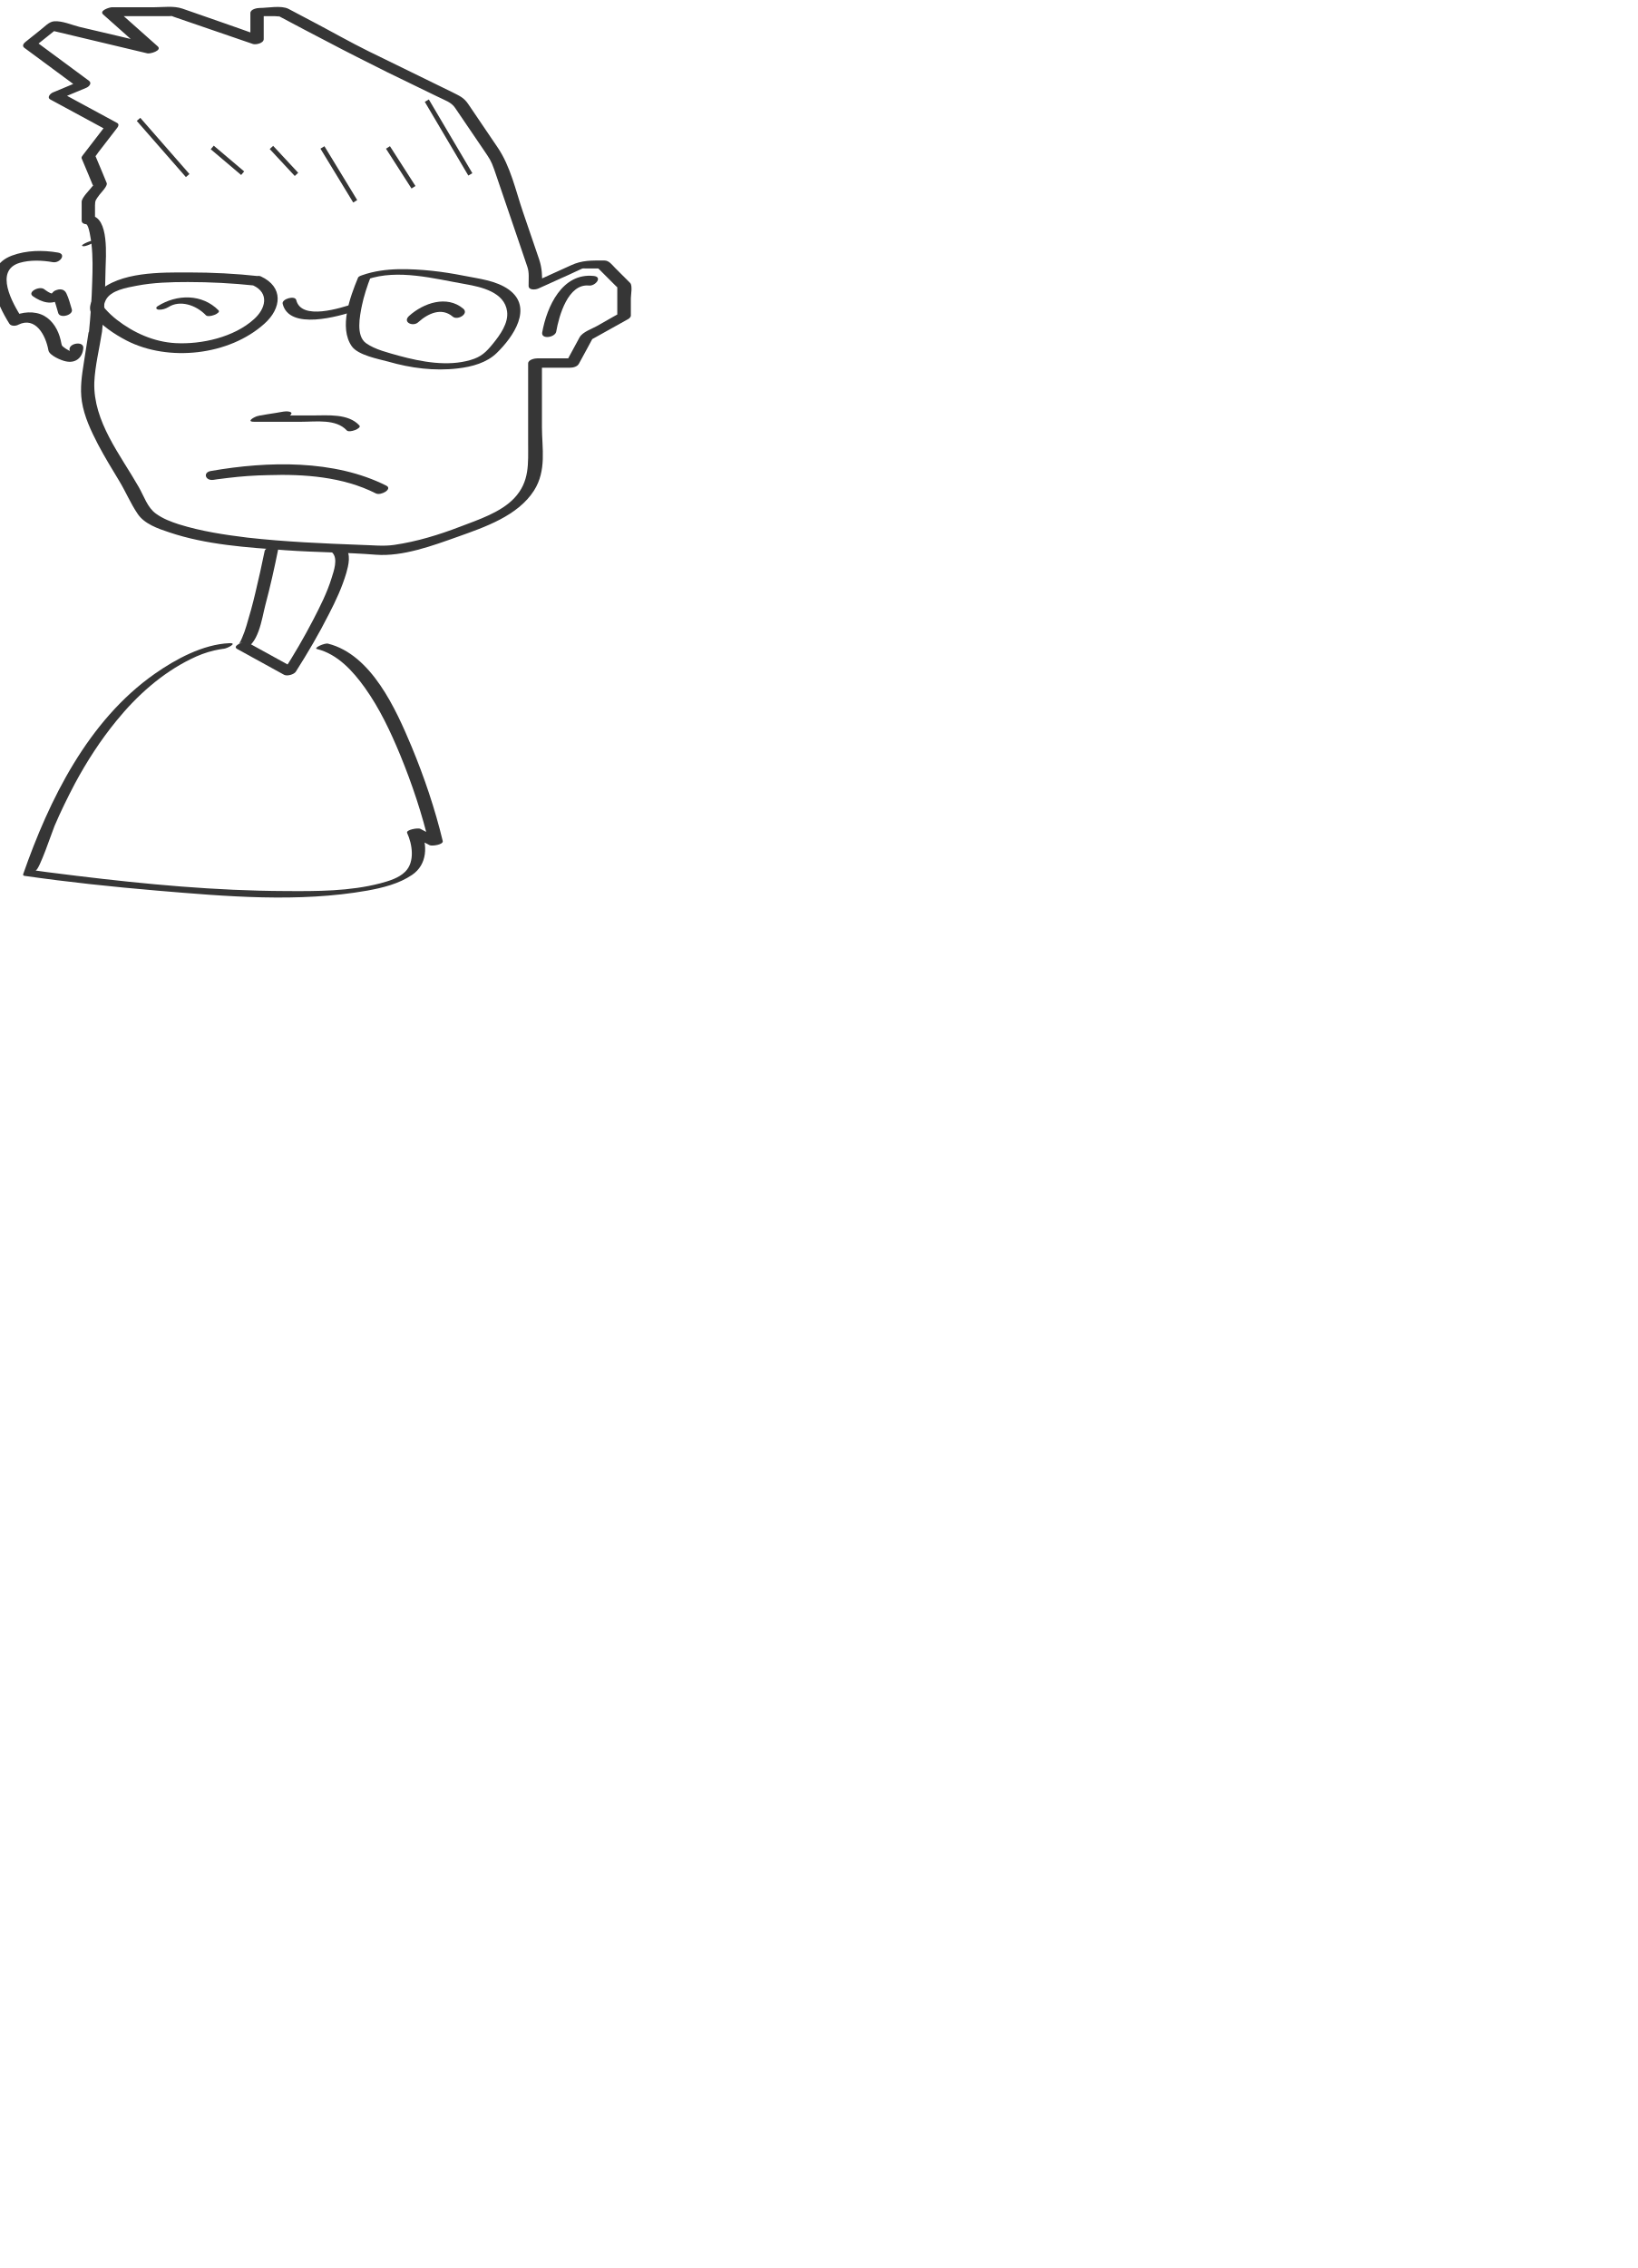
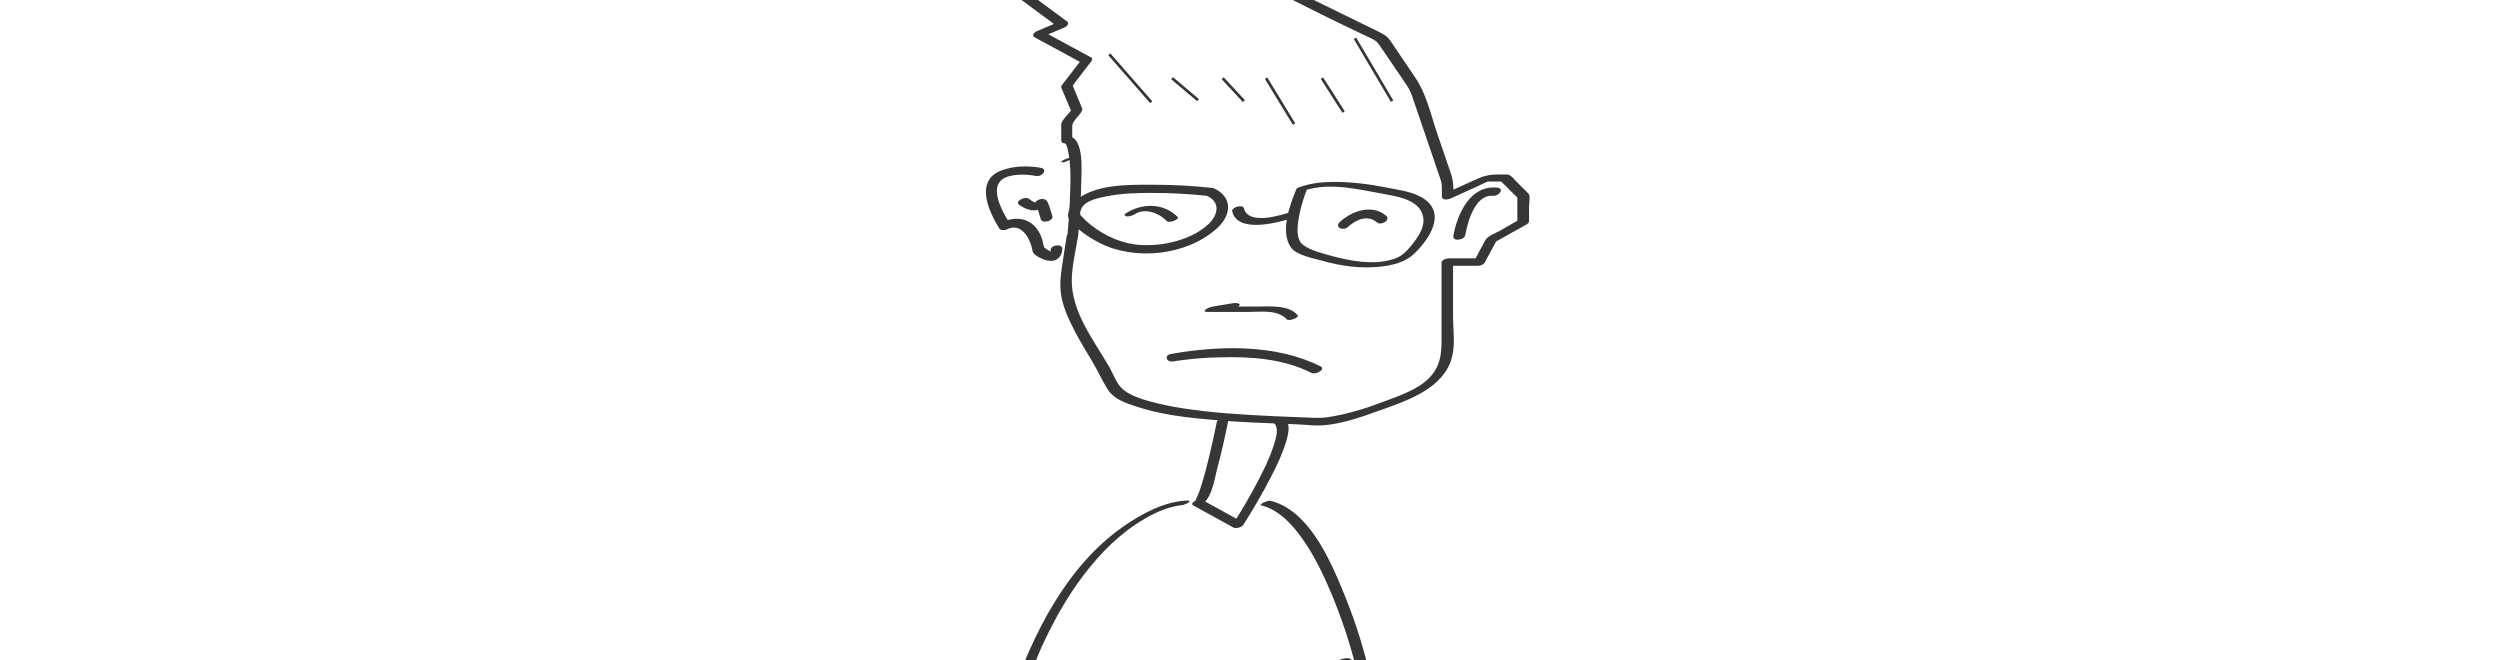
- <svg xmlns="http://www.w3.org/2000/svg" version="1.1" id="Layer_2" x="0px" y="0px" viewBox="0 0 700 969" enable-background="new 0 0 700 969" xml:space="preserve">
+ <svg xmlns="http://www.w3.org/2000/svg" version="1.1" id="Layer_1" x="0px" y="0px" viewBox="0 0 1800 475" enable-background="new 0 0 1800 475" xml:space="preserve">
  <g>
-     <path d="M37.7,104" />
+     <path d="M767.8,115.2" />
    <g>
-       <path fill="#363636" d="M35.9,105.2c1.2,0,6.6-2.4,3.8-2.4C38.4,102.8,33,105.2,35.9,105.2L35.9,105.2z" />
+       <path fill="#363636" d="M765.3,116.9c1.7,0,9.5-3.4,5.5-3.4C768.8,113.5,761.1,116.9,765.3,116.9L765.3,116.9z" />
    </g>
  </g>
  <g>
    <g>
-       <path fill="#363636" d="M43.6,141.7c0.9-8.8,1.4-17.6,1.5-26.5c0.1-5.2,1.7-22.5-6.4-23.1c0.6,0.5,1.2,1.1,1.9,1.6c0-2,0-4,0-5.9    c0-2.3,0.4-2.5,2-4.7c0.6-0.8,3.5-3.7,3-4.9c-0.7-1.7-1.4-3.4-2.1-5.1c-0.9-2.1-1.7-4.1-2.6-6.2c-0.6-1.4-0.8,0.7-0.6,0.5    c0.6-0.8,1.2-1.5,1.7-2.3c2.7-3.5,5.4-7,8.1-10.5C50.6,54,51,53,50,52.5c-8-4.3-16-8.7-24-13c-0.4,1-0.7,2-1.1,3c4-1.7,8-3.3,12-5    c1.2-0.5,2.5-2,1.1-3c-7.7-5.7-15.3-11.3-23-17c-0.1,0.9-0.3,1.8-0.4,2.6c3.3-2.7,6.7-5.3,10-8c-1.2,0.2-2.4,0.4-3.6,0.7    c14,3.3,28,6.7,42,10c1.1,0.3,6.4-1.2,4.4-3c-6-5.3-12-10.7-18-16c-1.2,1-2.5,2.1-3.7,3.1c5.7,0,11.3,0,17,0c3.2,0,6.3,0,9.5,0    c2.1,0,0.3-0.3,2.4,0.4c11.2,3.8,22.3,7.7,33.5,11.5c1.2,0.4,4.6-0.3,4.6-2.1c0-4,0-8,0-12c-1.3,0.7-2.7,1.4-4,2.2    c2.9,0,5.8,0,8.7,0c1.4,0,2.7,0.5,1.2-0.3c0.7,0.4,1.4,0.7,2.1,1.1c6.4,3.4,12.8,6.8,19.2,10.1c8.5,4.5,17.1,8.8,25.7,13.1    c7,3.4,14,6.8,21,10.2c3.8,1.9,6.2,2.5,7.9,5c4.1,6,8.2,12.1,12.3,18.1c2.5,3.7,3,4.3,4.4,8.2c3.4,10.1,6.9,20.1,10.3,30.2    c1.3,3.8,2.6,7.7,3.9,11.5c0.8,2.4,0.5,4.8,0.5,8c0,2,2.9,1.7,4.1,1.2c3.2-1.4,6.4-2.9,9.5-4.3c2.3-1,4.5-2,6.8-3.1    c0.8-0.4,1.6-0.7,2.4-1.1c1.6-0.7,1.6-0.1-0.9-0.1c2.1,0,4.2,0,6.2,0c0.8,0,1.7,0,2.5,0c-1.4,0-1.8-1-0.5,0.3    c1.6,1.6,3.3,3.3,4.9,4.9c0.7,0.7,1.5,1.5,2.2,2.2c1.1,1.1,0.7,0.5,0.7,0.4c0,4.1,0,8.2,0,12.3c0,1,1.9-1.5,0.5-0.7    c-0.7,0.4-1.3,0.7-2,1.1c-2.4,1.4-4.8,2.7-7.2,4.1c-2.1,1.2-6.1,2.5-7.4,4.8c-1.9,3.6-3.9,7.1-5.8,10.7c1.3-0.6,2.5-1.1,3.8-1.7    c-5.3,0-10.7,0-16,0c-1.1,0-4,0.5-4,2.2c0,11.3,0,22.6,0,34c0,8.7,0.7,16.5-5.9,23.5c-5.7,6.1-15.5,9.3-23.1,12.2    c-9.1,3.5-18.6,6.4-28.2,7.8c-4.7,0.7-9.5,0.1-14.2,0c-16.2-0.6-32.4-1.3-48.5-3.1C96,228.5,86,227,76.4,224    c-3.4-1.1-6.8-2.4-9.7-4.5c-3.7-2.6-5.2-7.6-7.4-11.4c-7.8-13.7-19.5-28-19-44.7C40.6,156.3,42.5,148.9,43.6,141.7    c0.4-2.6-5.5-1.7-5.8,0.6c-0.6,4.1-1.3,8.1-1.9,12.2c-0.9,5.8-1.8,11.2-0.9,17.1c1,6.4,3.9,12.5,6.9,18.3c2.8,5.3,5.9,10.4,9,15.5    c2.8,4.6,4.9,9.7,7.9,14.1c2.8,4.3,8.8,6.4,13.4,7.9c15.9,5.4,33.5,6.5,50,7.7c12.8,0.9,25.7,0.9,38.4,1.9    c11.5,0.9,24.4-3.9,35.1-7.7c11.5-4.1,25.6-8.9,32.5-19.7c5.5-8.6,3.4-18.3,3.4-27c0-9.2,0-18.5,0-27.7c-1.3,0.7-2.7,1.4-4,2.2    c5.3,0,10.7,0,16,0c1.3,0,3.1-0.4,3.8-1.7c1.2-2.3,2.5-4.5,3.7-6.8c0.7-1.3,1.4-2.6,2.1-3.9c0.5-1-1.2,0.9-0.5,0.4    c0.4-0.2,0.7-0.4,1.1-0.6c4.9-2.7,9.8-5.5,14.7-8.2c0.4-0.2,1.1-0.9,1.1-1.4c0-2.5,0-5,0-7.5c0-1.3,0.8-5.4-0.3-6.5    c-2.1-2.1-4.3-4.3-6.4-6.4c-1.4-1.4-2.6-3.2-4.6-3.2c-5.5,0-9.5-0.2-14.4,2.1c-5.4,2.5-10.9,4.9-16.3,7.4c1.4,0.4,2.8,0.8,4.1,1.2    c0-4.3,0-7.3-1.3-11.2c-2.3-6.7-4.6-13.5-6.9-20.2c-3.2-9.4-5.3-19.5-10.9-27.7c-4.1-6.1-8.3-12.2-12.4-18.3c-2-3-3.8-3.6-7.1-5.3    c-11.9-5.8-23.8-11.6-35.6-17.4c-7.9-3.9-15.6-8.3-23.4-12.4c-3.6-1.9-7.2-3.8-10.8-5.7c-3.1-1.6-8.9-0.4-12.3-0.4    c-1.1,0-4,0.5-4,2.2c0,4,0,8,0,12c1.5-0.7,3.1-1.4,4.6-2.1C100.3,11.4,89.1,7.6,78,3.7c-3.8-1.3-8.2-0.6-12.2-0.6c-6,0-12,0-18,0    c-0.9,0-5.6,1.4-3.7,3.1c6,5.3,12,10.7,18,16c1.5-1,2.9-2,4.4-3c-10.8-2.6-21.7-5.2-32.5-7.7c-3.2-0.8-7.5-2.7-10.9-2.4    c-2.2,0.2-4,2.3-5.7,3.6c-2.2,1.7-4.3,3.5-6.5,5.2c-0.9,0.7-1.6,1.8-0.4,2.6c7.7,5.7,15.3,11.3,23,17c0.4-1,0.7-2,1.1-3    c-4,1.7-8,3.3-12,5c-1,0.4-2.7,2.1-1.1,3c8,4.3,16,8.7,24,13c0-0.7-0.1-1.5-0.1-2.2c-3.3,4.3-6.7,8.7-10,13    c-0.3,0.4-0.7,0.9-0.5,1.4c1,2.3,1.9,4.6,2.9,6.9c0.5,1.3,1.1,2.6,1.6,3.9c0.7,1.8,0.9,0,0,1.2c-1,1.4-4.5,4.7-4.5,6.5    c0,2.7,0,5.3,0,8c0,1.1,0.9,1.5,1.9,1.6c1.2,0.1,2.1,6.9,2.3,8.5c0.6,5.4,0.5,10.9,0.3,16.3c-0.2,7.2-0.7,14.4-1.4,21.5    C37.5,145,43.4,144,43.6,141.7L43.6,141.7z" />
+       <path fill="#363636" d="M776.3,169.3c1.3-12.6,2-25.3,2.2-38c0.1-7.5,2.4-32.3-9.2-33.2c0.9,0.7,1.7,1.6,2.7,2.3    c0-2.9,0-5.7,0-8.5c0-3.3,0.6-3.6,2.9-6.7c0.9-1.1,5-5.3,4.3-7c-1-2.4-2-4.9-3-7.3c-1.3-3-2.4-5.9-3.7-8.9c-0.9-2-1.1,1-0.9,0.7    c0.9-1.1,1.7-2.2,2.4-3.3c3.9-5,7.8-10.1,11.6-15.1c0.7-0.9,1.3-2.3-0.1-3c-11.5-6.2-23-12.5-34.5-18.7c-0.6,1.4-1,2.9-1.6,4.3    c5.7-2.4,11.5-4.7,17.2-7.2c1.7-0.7,3.6-2.9,1.6-4.3c-11.1-8.2-22-16.2-33-24.4c-0.1,1.3-0.4,2.6-0.6,3.7    c4.7-3.9,9.6-7.6,14.4-11.5c-1.7,0.3-3.4,0.6-5.2,1C764-11,784.1-6.1,804.2-1.4c1.6,0.4,9.2-1.7,6.3-4.3    c-8.6-7.6-17.2-15.4-25.8-23c-1.7,1.4-3.6,3-5.3,4.5c8.2,0,16.2,0,24.4,0c4.6,0,9,0,13.6,0c3,0,0.4-0.4,3.4,0.6    c16.1,5.5,32,11.1,48.1,16.5c1.7,0.6,6.6-0.4,6.6-3c0-5.7,0-11.5,0-17.2c-1.9,1-3.9,2-5.7,3.2c4.2,0,8.3,0,12.5,0    c2,0,3.9,0.7,1.7-0.4c1,0.6,2,1,3,1.6c9.2,4.9,18.4,9.8,27.6,14.5c12.2,6.5,24.6,12.6,36.9,18.8c10.1,4.9,20.1,9.8,30.2,14.6    c5.5,2.7,8.9,3.6,11.3,7.2c5.9,8.6,11.8,17.4,17.7,26c3.6,5.3,4.3,6.2,6.3,11.8c4.9,14.5,9.9,28.9,14.8,43.4    c1.9,5.5,3.7,11.1,5.6,16.5c1.1,3.4,0.7,6.9,0.7,11.5c0,2.9,4.2,2.4,5.9,1.7c4.6-2,9.2-4.2,13.6-6.2c3.3-1.4,6.5-2.9,9.8-4.5    c1.1-0.6,2.3-1,3.4-1.6c2.3-1,2.3-0.1-1.3-0.1c3,0,6,0,8.9,0c1.1,0,2.4,0,3.6,0c-2,0-2.6-1.4-0.7,0.4c2.3,2.3,4.7,4.7,7,7    c1,1,2.2,2.2,3.2,3.2c1.6,1.6,1,0.7,1,0.6c0,5.9,0,11.8,0,17.7c0,1.4,2.7-2.2,0.7-1c-1,0.6-1.9,1-2.9,1.6c-3.4,2-6.9,3.9-10.3,5.9    c-3,1.7-8.8,3.6-10.6,6.9c-2.7,5.2-5.6,10.2-8.3,15.4c1.9-0.9,3.6-1.6,5.5-2.4c-7.6,0-15.4,0-23,0c-1.6,0-5.7,0.7-5.7,3.2    c0,16.2,0,32.4,0,48.8c0,12.5,1,23.7-8.5,33.7c-8.2,8.8-22.3,13.4-33.2,17.5c-13.1,5-26.7,9.2-40.5,11.2c-6.7,1-13.6,0.1-20.4,0    c-23.3-0.9-46.5-1.9-69.6-4.5c-14.1-1.7-28.4-3.9-42.2-8.2c-4.9-1.6-9.8-3.4-13.9-6.5c-5.3-3.7-7.5-10.9-10.6-16.4    c-11.2-19.7-28-40.2-27.3-64.2C772,190.3,774.7,179.7,776.3,169.3c0.6-3.7-7.9-2.4-8.3,0.9c-0.9,5.9-1.9,11.6-2.7,17.5    c-1.3,8.3-2.6,16.1-1.3,24.6c1.4,9.2,5.6,17.9,9.9,26.3c4,7.6,8.5,14.9,12.9,22.3c4,6.6,7,13.9,11.3,20.2    c4,6.2,12.6,9.2,19.2,11.3c22.8,7.8,48.1,9.3,71.8,11.1c18.4,1.3,36.9,1.3,55.1,2.7c16.5,1.3,35-5.6,50.4-11.1    c16.5-5.9,36.8-12.8,46.7-28.3c7.9-12.3,4.9-26.3,4.9-38.8c0-13.2,0-26.6,0-39.8c-1.9,1-3.9,2-5.7,3.2c7.6,0,15.4,0,23,0    c1.9,0,4.5-0.6,5.5-2.4c1.7-3.3,3.6-6.5,5.3-9.8c1-1.9,2-3.7,3-5.6c0.7-1.4-1.7,1.3-0.7,0.6c0.6-0.3,1-0.6,1.6-0.9    c7-3.9,14.1-7.9,21.1-11.8c0.6-0.3,1.6-1.3,1.6-2c0-3.6,0-7.2,0-10.8c0-1.9,1.1-7.8-0.4-9.3c-3-3-6.2-6.2-9.2-9.2    c-2-2-3.7-4.6-6.6-4.6c-7.9,0-13.6-0.3-20.7,3c-7.8,3.6-15.6,7-23.4,10.6c2,0.6,4,1.1,5.9,1.7c0-6.2,0-10.5-1.9-16.1    c-3.3-9.6-6.6-19.4-9.9-29c-4.6-13.5-7.6-28-15.6-39.8c-5.9-8.8-11.9-17.5-17.8-26.3c-2.9-4.3-5.5-5.2-10.2-7.6    c-17.1-8.3-34.2-16.7-51.1-25c-11.3-5.6-22.4-11.9-33.6-17.8c-5.2-2.7-10.3-5.5-15.5-8.2c-4.5-2.3-12.8-0.6-17.7-0.6    c-1.6,0-5.7,0.7-5.7,3.2c0,5.7,0,11.5,0,17.2c2.2-1,4.5-2,6.6-3c-16.2-5.9-32.3-11.3-48.2-16.9c-5.5-1.9-11.8-0.9-17.5-0.9    c-8.6,0-17.2,0-25.8,0c-1.3,0-8,2-5.3,4.5c8.6,7.6,17.2,15.4,25.8,23c2.2-1.4,4.2-2.9,6.3-4.3c-15.5-3.7-31.2-7.5-46.7-11.1    c-4.6-1.1-10.8-3.9-15.6-3.4c-3.2,0.3-5.7,3.3-8.2,5.2c-3.2,2.4-6.2,5-9.3,7.5c-1.3,1-2.3,2.6-0.6,3.7c11.1,8.2,22,16.2,33,24.4    c0.6-1.4,1-2.9,1.6-4.3c-5.7,2.4-11.5,4.7-17.2,7.2c-1.4,0.6-3.9,3-1.6,4.3c11.5,6.2,23,12.5,34.5,18.7c0-1-0.1-2.2-0.1-3.2    c-4.7,6.2-9.6,12.5-14.4,18.7c-0.4,0.6-1,1.3-0.7,2c1.4,3.3,2.7,6.6,4.2,9.9c0.7,1.9,1.6,3.7,2.3,5.6c1,2.6,1.3,0,0,1.7    c-1.4,2-6.5,6.7-6.5,9.3c0,3.9,0,7.6,0,11.5c0,1.6,1.3,2.2,2.7,2.3c1.7,0.1,3,9.9,3.3,12.2c0.9,7.8,0.7,15.6,0.4,23.4    c-0.3,10.3-1,20.7-2,30.9C767.6,174.1,776,172.6,776.3,169.3L776.3,169.3z" />
    </g>
  </g>
  <g>
    <g>
-       <path fill="#363636" d="M24.7,107.9c-6.4-1.1-13.4-1-19.6,1.3c-13.6,5.1-6.5,20.5-1.1,29.1c0.8,1.2,2.9,1,3.9,0.4    c7.2-3.5,11.6,4.3,12.8,11c0.4,2.2,5.7,4.4,7.5,4.7c4.1,0.9,7.1-1.6,7.4-5.7c0.2-3-5.7-2.2-5.9,0.4c-0.1,1.7,1.7,1.4,0.5,1    c-0.8-0.3-1.5-0.8-2.2-1.2c-2.1-1.4-1.5-1.4-2.1-3.7c-1-4.2-3.3-8.2-7.1-10.3c-4.1-2.2-9.4-1.7-13.5,0.3c1.3,0.1,2.6,0.3,3.9,0.4    c-3.8-6-11.8-20-0.8-23.3c4.4-1.3,9.6-1.1,14.1-0.3C25.6,112.6,28.6,108.5,24.7,107.9L24.7,107.9z" />
+       <path fill="#363636" d="M749.2,120.8c-9.2-1.6-19.2-1.4-28.1,1.9c-19.5,7.3-9.3,29.4-1.6,41.8c1.1,1.7,4.2,1.4,5.6,0.6    c10.3-5,16.7,6.2,18.4,15.8c0.6,3.2,8.2,6.3,10.8,6.7c5.9,1.3,10.2-2.3,10.6-8.2c0.3-4.3-8.2-3.2-8.5,0.6c-0.1,2.4,2.4,2,0.7,1.4    c-1.1-0.4-2.2-1.1-3.2-1.7c-3-2-2.2-2-3-5.3c-1.4-6-4.7-11.8-10.2-14.8c-5.9-3.2-13.5-2.4-19.4,0.4c1.9,0.1,3.7,0.4,5.6,0.6    c-5.5-8.6-16.9-28.7-1.1-33.5c6.3-1.9,13.8-1.6,20.2-0.4C750.5,127.5,754.8,121.7,749.2,120.8L749.2,120.8z" />
    </g>
  </g>
  <g>
    <g>
-       <path fill="#363636" d="M110.7,118c-9.9-1.1-20-1.6-30-1.6c-11.8,0-29.5-0.4-38.8,8.4c-2.3,2.2-4.9,6.8-2.4,9.7    c4,4.6,9.2,8.2,14.6,11c17.9,9.2,43.8,6.4,58.9-7.2c7.4-6.6,8.2-15.7-1.5-20.2c-2.3-1.1-6.7,2.3-3.4,3.8    c7.2,3.3,5.4,10.1,0.4,14.5c-8.5,7.7-22.4,10.8-33.5,10.2c-9.2-0.5-17.9-4.4-25.1-10c-1.8-1.4-3.5-3-5-4.7c-0.9-1-0.3-2.4,0.3-3.7    c2.1-4.2,9-5.3,13.1-6.1c7.2-1.4,14.7-1.6,22-1.6c9.5,0,19.1,0.5,28.5,1.5C111.5,122.4,114.7,118.4,110.7,118z" />
+       <path fill="#363636" d="M872.7,135.3c-14.2-1.6-28.7-2.3-43.1-2.3c-16.9,0-42.4-0.6-55.7,12.1c-3.3,3.2-7,9.8-3.4,13.9    c5.7,6.6,13.2,11.8,21,15.8c25.7,13.2,62.9,9.2,84.6-10.3c10.6-9.5,11.8-22.5-2.2-29c-3.3-1.6-9.6,3.3-4.9,5.5    c10.3,4.7,7.8,14.5,0.6,20.8c-12.2,11.1-32.2,15.5-48.1,14.6c-13.2-0.7-25.7-6.3-36-14.4c-2.6-2-5-4.3-7.2-6.7    c-1.3-1.4-0.4-3.4,0.4-5.3c3-6,12.9-7.6,18.8-8.8c10.3-2,21.1-2.3,31.6-2.3c13.6,0,27.4,0.7,40.9,2.2    C873.8,141.6,878.4,135.9,872.7,135.3z" />
    </g>
  </g>
  <g>
    <g>
-       <path fill="#363636" d="M152.9,118.9c-3.3,8-8.1,21-2.6,29c2.7,3.9,11.6,5.5,15.6,6.6c9.7,2.8,19.8,4.1,29.8,2.9    c6-0.7,12.3-2.4,16.6-6.6c7-6.8,15.8-19.4,5.1-27.1c-5.5-3.9-12.8-4.6-19.2-5.9c-9.1-1.8-18.3-2.9-27.6-2.8    c-5.4,0.1-10.8,0.8-15.9,2.6c-3.9,1.3-0.3,2.7,2.1,1.8c13.3-4.6,28.8-0.3,42.1,2c6.8,1.2,16.7,3.4,17.8,11.6c0.7,5-3,10.1-6,13.8    c-3,3.7-5.1,5.7-9.6,7c-9.8,2.9-21,0.8-30.6-1.8c-4.5-1.3-10.2-2.6-14.1-5.4c-4.4-3.2-2.6-11.6-1.8-15.8c0.9-4.3,2.3-8.6,3.9-12.7    C159.2,116.6,153.5,117.2,152.9,118.9z" />
+       <path fill="#363636" d="M933.2,136.6c-4.7,11.5-11.6,30.2-3.7,41.6c3.9,5.6,16.7,7.9,22.4,9.5c13.9,4,28.4,5.9,42.8,4.2    c8.6-1,17.7-3.4,23.8-9.5c10.1-9.8,22.7-27.9,7.3-38.9c-7.9-5.6-18.4-6.6-27.6-8.5c-13.1-2.6-26.3-4.2-39.6-4    c-7.8,0.1-15.5,1.1-22.8,3.7c-5.6,1.9-0.4,3.9,3,2.6c19.1-6.6,41.3-0.4,60.4,2.9c9.8,1.7,24,4.9,25.6,16.7    c1,7.2-4.3,14.5-8.6,19.8c-4.3,5.3-7.3,8.2-13.8,10.1c-14.1,4.2-30.2,1.1-43.9-2.6c-6.5-1.9-14.6-3.7-20.2-7.8    c-6.3-4.6-3.7-16.7-2.6-22.7c1.3-6.2,3.3-12.3,5.6-18.2C942.3,133.3,934.1,134.1,933.2,136.6z" />
    </g>
  </g>
  <g>
    <g>
-       <path fill="#363636" d="M120.8,129.8c2.8,11.5,24,5.4,31.4,2.9c3.4-1.1,2.7-4.1-0.8-3c-5.8,1.9-22.6,7.4-24.8-1.5    C126.1,126.1,120.3,127.7,120.8,129.8L120.8,129.8z" />
+       <path fill="#363636" d="M887.2,152.2c4,16.5,34.5,7.8,45.1,4.2c4.9-1.6,3.9-5.9-1.1-4.3c-8.3,2.7-32.4,10.6-35.6-2.2    C894.8,146.9,886.4,149.2,887.2,152.2L887.2,152.2z" />
    </g>
  </g>
  <g>
    <g>
-       <path fill="#363636" d="M237.7,141.7c1.2-6.9,5.1-20.6,14-19.7c2.7,0.3,6-3.7,2-4.1c-13.5-1.4-20,13.1-22,24.2    C231.3,145.1,237.2,144.2,237.7,141.7L237.7,141.7z" />
+       <path fill="#363636" d="M1055,169.3c1.7-9.9,7.3-29.6,20.1-28.3c3.9,0.4,8.6-5.3,2.9-5.9c-19.4-2-28.7,18.8-31.6,34.7    C1045.8,174.2,1054.3,172.9,1055,169.3L1055,169.3z" />
    </g>
  </g>
  <g>
    <g>
-       <path fill="#363636" d="M14.1,126.6c3.6,2.5,8.2,4.1,12,0.9c0.3-0.2,0.5-0.5,0.8-0.8c0.2-0.2,0.5-0.5-0.2,0.1    c-1.7,1.1-3.1,1.2-4.1,0.1c0,0.1,0.1,0.1,0.1,0.2c0.7,1.2,1.6,4.8,2.2,6.7c0.8,2.4,6.5,0.8,5.8-1.6c-0.7-2.3-1.3-4.7-2.3-6.8    c-0.9-2-2.9-2.1-4.7-1.3c-0.6,0.2-1.1,0.7-1.5,1.2c-0.1,0.1-0.2,0.3-0.3,0.4c-0.5,0.5,0,0-0.2,0.2c0.6-0.4,1.5-0.2,0.7-0.4    c-1.3-0.3-2.5-1.2-3.6-2C16.7,122.1,11.5,124.8,14.1,126.6L14.1,126.6z" />
+       <path fill="#363636" d="M734,147.6c5.2,3.6,11.8,5.9,17.2,1.3c0.4-0.3,0.7-0.7,1.1-1.1c0.3-0.3,0.7-0.7-0.3,0.1    c-2.4,1.6-4.5,1.7-5.9,0.1c0,0.1,0.1,0.1,0.1,0.3c1,1.7,2.3,6.9,3.2,9.6c1.1,3.4,9.3,1.1,8.3-2.3c-1-3.3-1.9-6.7-3.3-9.8    c-1.3-2.9-4.2-3-6.7-1.9c-0.9,0.3-1.6,1-2.2,1.7c-0.1,0.1-0.3,0.4-0.4,0.6c-0.7,0.7,0,0-0.3,0.3c0.9-0.6,2.2-0.3,1-0.6    c-1.9-0.4-3.6-1.7-5.2-2.9C737.7,141.2,730.2,145.1,734,147.6L734,147.6z" />
    </g>
  </g>
  <g>
    <g>
-       <path fill="#363636" d="M72,131.2c4.8-3.1,11.7-1,16,3.5c1.2,1.2,6.6-0.9,5.4-2.1c-7-7.1-17.8-7-26-1.8c-1,0.6-0.7,1.4,0.4,1.5    C69.3,132.4,70.8,131.9,72,131.2L72,131.2z" />
+       <path fill="#363636" d="M817.1,154.2c6.9-4.5,16.8-1.4,23,5c1.7,1.7,9.5-1.3,7.8-3c-10.1-10.2-25.6-10.1-37.3-2.6    c-1.4,0.9-1,2,0.6,2.2C813.2,156,815.4,155.2,817.1,154.2L817.1,154.2z" />
    </g>
  </g>
  <g>
    <g>
-       <path fill="#363636" d="M178.7,137.7c4.2-3.8,10-6.5,14.8-2.4c2,1.7,7-1.2,4.5-3.4c-7-5.9-17-2.5-23.2,3.1    C171.9,137.7,176.5,139.7,178.7,137.7L178.7,137.7z" />
+       <path fill="#363636" d="M970.3,163.6c6-5.5,14.4-9.3,21.2-3.4c2.9,2.4,10.1-1.7,6.5-4.9c-10.1-8.5-24.4-3.6-33.3,4.5    C960.5,163.6,967.1,166.4,970.3,163.6L970.3,163.6z" />
    </g>
  </g>
  <g>
    <g>
-       <path fill="#363636" d="M116.3,180c2.1-0.5,6.5-1,8-2.9c0.2-0.2,0.4-0.6,0.1-0.9c-1.5-1-4.8,0-6.4,0.2c-2.6,0.4-5.2,0.8-7.7,1.3    c-1.5,0.3-5.4,2.5-1.7,2.5c6.8,0,13.5,0,20.2,0c6.3,0,14.8-1.3,19.4,3.7c1.1,1.2,6.5-0.9,5.4-2.1c-4.7-5.2-13.5-4.3-19.9-4.3    c-7.6,0-15.2,0-22.7,0c-0.6,0.8-1.1,1.7-1.7,2.5c2.1-0.4,4.2-0.7,6.3-1.1c1.4-0.2,2.7-0.5,4.1-0.6c0.9-0.1,1.2-2,0.2-1.7    c-1.3,0.4-2.7,0.7-4.1,1.1C112.3,178.8,112.9,180.9,116.3,180L116.3,180z" />
+       <path fill="#363636" d="M880.7,224.3c3-0.7,9.3-1.4,11.5-4.2c0.3-0.3,0.6-0.9,0.1-1.3c-2.2-1.4-6.9,0-9.2,0.3    c-3.7,0.6-7.5,1.1-11.1,1.9c-2.2,0.4-7.8,3.6-2.4,3.6c9.8,0,19.4,0,29,0c9,0,21.2-1.9,27.9,5.3c1.6,1.7,9.3-1.3,7.8-3    c-6.7-7.5-19.4-6.2-28.6-6.2c-10.9,0-21.8,0-32.6,0c-0.9,1.1-1.6,2.4-2.4,3.6c3-0.6,6-1,9-1.6c2-0.3,3.9-0.7,5.9-0.9    c1.3-0.1,1.7-2.9,0.3-2.4c-1.9,0.6-3.9,1-5.9,1.6C874.9,222.6,875.8,225.6,880.7,224.3L880.7,224.3z" />
    </g>
  </g>
  <g>
    <g>
-       <path fill="#363636" d="M91.3,205c-1.4,0.2,0.9-0.1,1.3-0.2c1.6-0.2,3.2-0.4,4.8-0.6c5.7-0.7,11.4-1.1,17.2-1.2    c15.4-0.5,32,0.7,46,7.8c2.2,1.1,7.3-1.9,4.5-3.3c-22.2-11.2-50.7-10.5-74.8-6.3C86.5,201.7,87.7,205.6,91.3,205L91.3,205z" />
+       <path fill="#363636" d="M844.8,260.2c-2,0.3,1.3-0.1,1.9-0.3c2.3-0.3,4.6-0.6,6.9-0.9c8.2-1,16.4-1.6,24.7-1.7    c22.1-0.7,45.9,1,66,11.2c3.2,1.6,10.5-2.7,6.5-4.7c-31.9-16.1-72.8-15.1-107.4-9C837.9,255.5,839.6,261.1,844.8,260.2    L844.8,260.2z" />
    </g>
  </g>
  <g>
    <g>
-       <path fill="#363636" d="M113.1,235.4c-1.2,6-2.6,12.1-4,18c-1.1,4.7-2.4,9.4-3.8,14c-0.5,1.7-1.1,3.4-1.8,5    c-0.3,0.7-0.6,1.4-1,2.1c-0.8,1.4-1,0.3,1.6-0.1c-0.9,0.1-4.9,1.7-2.7,2.9c6.7,3.7,13.3,7.3,20,11c1.3,0.7,4.2-0.1,5-1.3    c5.1-8,9.9-16.2,14.2-24.7c2.9-5.6,5.6-11.4,7.4-17.5c0.9-3.2,2.2-8.2-0.6-10.9c-1.4-1.4-6.9,0.8-5.4,2.2c2.6,2.6,0.6,8-0.3,10.9    c-1.9,6.2-4.9,12.1-7.9,17.9c-3.9,7.5-8.2,14.9-12.8,22c1.7-0.4,3.3-0.9,5-1.3c-6.7-3.7-13.3-7.3-20-11c-0.9,1-1.8,1.9-2.7,2.9    c7.2-1.1,8.6-13.4,10.1-19c2.1-7.9,3.9-15.9,5.5-23.9C119.3,232.6,113.5,233.5,113.1,235.4L113.1,235.4z" />
+       <path fill="#363636" d="M876.1,303.8c-1.7,8.6-3.7,17.4-5.7,25.8c-1.6,6.7-3.4,13.5-5.5,20.1c-0.7,2.4-1.6,4.9-2.6,7.2    c-0.4,1-0.9,2-1.4,3c-1.1,2-1.4,0.4,2.3-0.1c-1.3,0.1-7,2.4-3.9,4.2c9.6,5.3,19.1,10.5,28.7,15.8c1.9,1,6-0.1,7.2-1.9    c7.3-11.5,14.2-23.3,20.4-35.5c4.2-8,8-16.4,10.6-25.1c1.3-4.6,3.2-11.8-0.9-15.6c-2-2-9.9,1.1-7.8,3.2c3.7,3.7,0.9,11.5-0.4,15.6    c-2.7,8.9-7,17.4-11.3,25.7c-5.6,10.8-11.8,21.4-18.4,31.6c2.4-0.6,4.7-1.3,7.2-1.9c-9.6-5.3-19.1-10.5-28.7-15.8    c-1.3,1.4-2.6,2.7-3.9,4.2c10.3-1.6,12.3-19.2,14.5-27.3c3-11.3,5.6-22.8,7.9-34.3C885,299.8,876.7,301.1,876.1,303.8L876.1,303.8    z" />
    </g>
  </g>
  <g>
    <g>
-       <path fill="#363636" d="M98,274.8c-11.3,0.5-22.9,6.8-31.9,13.1c-28.5,20-45.1,53.8-56.2,85.6c-0.1,0.4,0.1,0.6,0.5,0.7    c18.8,2.7,37.7,4.7,56.6,6.3c29.5,2.5,60.7,5.2,90,0c6.6-1.2,13.5-2.9,19.1-6.7c6.5-4.4,6.8-12.6,3.6-19.5    c-1.9,0.6-3.7,1.2-5.6,1.8c3.2,1.7,6.3,3.3,9.5,5c1,0.5,6-0.2,5.6-1.8c-3.3-13.7-7.9-27.3-13.3-40.3c-6.7-16-17.1-39.3-35.7-44    c-1.4-0.4-6.5,1.9-4.7,2.3c8.8,2.2,15.3,9.4,20.4,16.5c6.3,8.8,11,18.8,15.1,28.7c5.1,12.4,9.4,25.3,12.5,38.4    c1.9-0.6,3.7-1.2,5.6-1.8c-3.2-1.7-6.3-3.3-9.5-5c-0.9-0.5-6.3,0.4-5.6,1.8c2.2,4.8,3.4,12.3-0.8,16.5c-2.8,2.8-7,4-10.7,5    c-13,3.4-27.1,3.4-40.4,3.3c-29.8-0.1-59.7-2.9-89.3-6.5c-4.3-0.5-8.6-1.1-12.8-1.6c-1.2-0.2-2.4-0.3-3.6-0.5    c-0.5-0.1-1.7-0.2-1.2-0.2c1.5,0.2,7.2-16.9,8.1-19c2.6-6.1,5.6-12.2,8.7-18.1c5.1-9.5,11-18.6,17.8-26.9    c8.7-10.7,19.3-20.2,31.7-26.3c3.2-1.6,6.6-2.9,10.1-3.7c1.3-0.3,3-0.6,3.8-0.7c0,0,0.1,0,0.1,0C97.1,277.1,101.8,274.6,98,274.8    L98,274.8z" />
+       <path fill="#363636" d="M854.4,360.4c-16.2,0.7-32.9,9.8-45.8,18.8c-40.9,28.7-64.8,77.2-80.7,122.9c-0.1,0.6,0.1,0.9,0.7,1    c27,3.9,54.1,6.7,81.3,9c42.4,3.6,87.1,7.5,129.2,0c9.5-1.7,19.4-4.2,27.4-9.6c9.3-6.3,9.8-18.1,5.2-28c-2.7,0.9-5.3,1.7-8,2.6    c4.6,2.4,9,4.7,13.6,7.2c1.4,0.7,8.6-0.3,8-2.6c-4.7-19.7-11.3-39.2-19.1-57.9c-9.6-23-24.6-56.4-51.3-63.2    c-2-0.6-9.3,2.7-6.7,3.3c12.6,3.2,22,13.5,29.3,23.7c9,12.6,15.8,27,21.7,41.2c7.3,17.8,13.5,36.3,17.9,55.1    c2.7-0.9,5.3-1.7,8-2.6c-4.6-2.4-9-4.7-13.6-7.2c-1.3-0.7-9,0.6-8,2.6c3.2,6.9,4.9,17.7-1.1,23.7c-4,4-10.1,5.7-15.4,7.2    c-18.7,4.9-38.9,4.9-58,4.7c-42.8-0.1-85.7-4.2-128.2-9.3c-6.2-0.7-12.3-1.6-18.4-2.3c-1.7-0.3-3.4-0.4-5.2-0.7    c-0.7-0.1-2.4-0.3-1.7-0.3c2.2,0.3,10.3-24.3,11.6-27.3c3.7-8.8,8-17.5,12.5-26c7.3-13.6,15.8-26.7,25.6-38.6    c12.5-15.4,27.7-29,45.5-37.8c4.6-2.3,9.5-4.2,14.5-5.3c1.9-0.4,4.3-0.9,5.5-1h0.1C853.1,363.7,859.9,360.1,854.4,360.4    L854.4,360.4z" />
    </g>
  </g>
-   <line fill="none" stroke="#363636" stroke-width="2" stroke-miterlimit="10" x1="59.2" y1="51" x2="80.2" y2="75" />
-   <line fill="none" stroke="#363636" stroke-width="2" stroke-miterlimit="10" x1="90.7" y1="63" x2="103.7" y2="74" />
-   <line fill="none" stroke="#363636" stroke-width="2" stroke-miterlimit="10" x1="137.8" y1="63" x2="151.8" y2="86" />
-   <line fill="none" stroke="#363636" stroke-width="2" stroke-miterlimit="10" x1="116" y1="63" x2="126.7" y2="74.5" />
-   <line fill="none" stroke="#363636" stroke-width="2" stroke-miterlimit="10" x1="182.4" y1="43" x2="201" y2="74.5" />
-   <line fill="none" stroke="#363636" stroke-width="2" stroke-miterlimit="10" x1="165.8" y1="63" x2="176.7" y2="80" />
+   <line fill="none" stroke="#363636" stroke-width="2" stroke-miterlimit="10" x1="798.7" y1="39.1" x2="828.9" y2="73.6" />
+   <line fill="none" stroke="#363636" stroke-width="2" stroke-miterlimit="10" x1="843.9" y1="56.3" x2="862.6" y2="72.1" />
+   <line fill="none" stroke="#363636" stroke-width="2" stroke-miterlimit="10" x1="911.6" y1="56.3" x2="931.7" y2="89.3" />
+   <line fill="none" stroke="#363636" stroke-width="2" stroke-miterlimit="10" x1="880.3" y1="56.3" x2="895.6" y2="72.8" />
+   <line fill="none" stroke="#363636" stroke-width="2" stroke-miterlimit="10" x1="975.6" y1="27.6" x2="1002.3" y2="72.8" />
+   <line fill="none" stroke="#363636" stroke-width="2" stroke-miterlimit="10" x1="951.8" y1="56.3" x2="967.4" y2="80.7" />
</svg>
